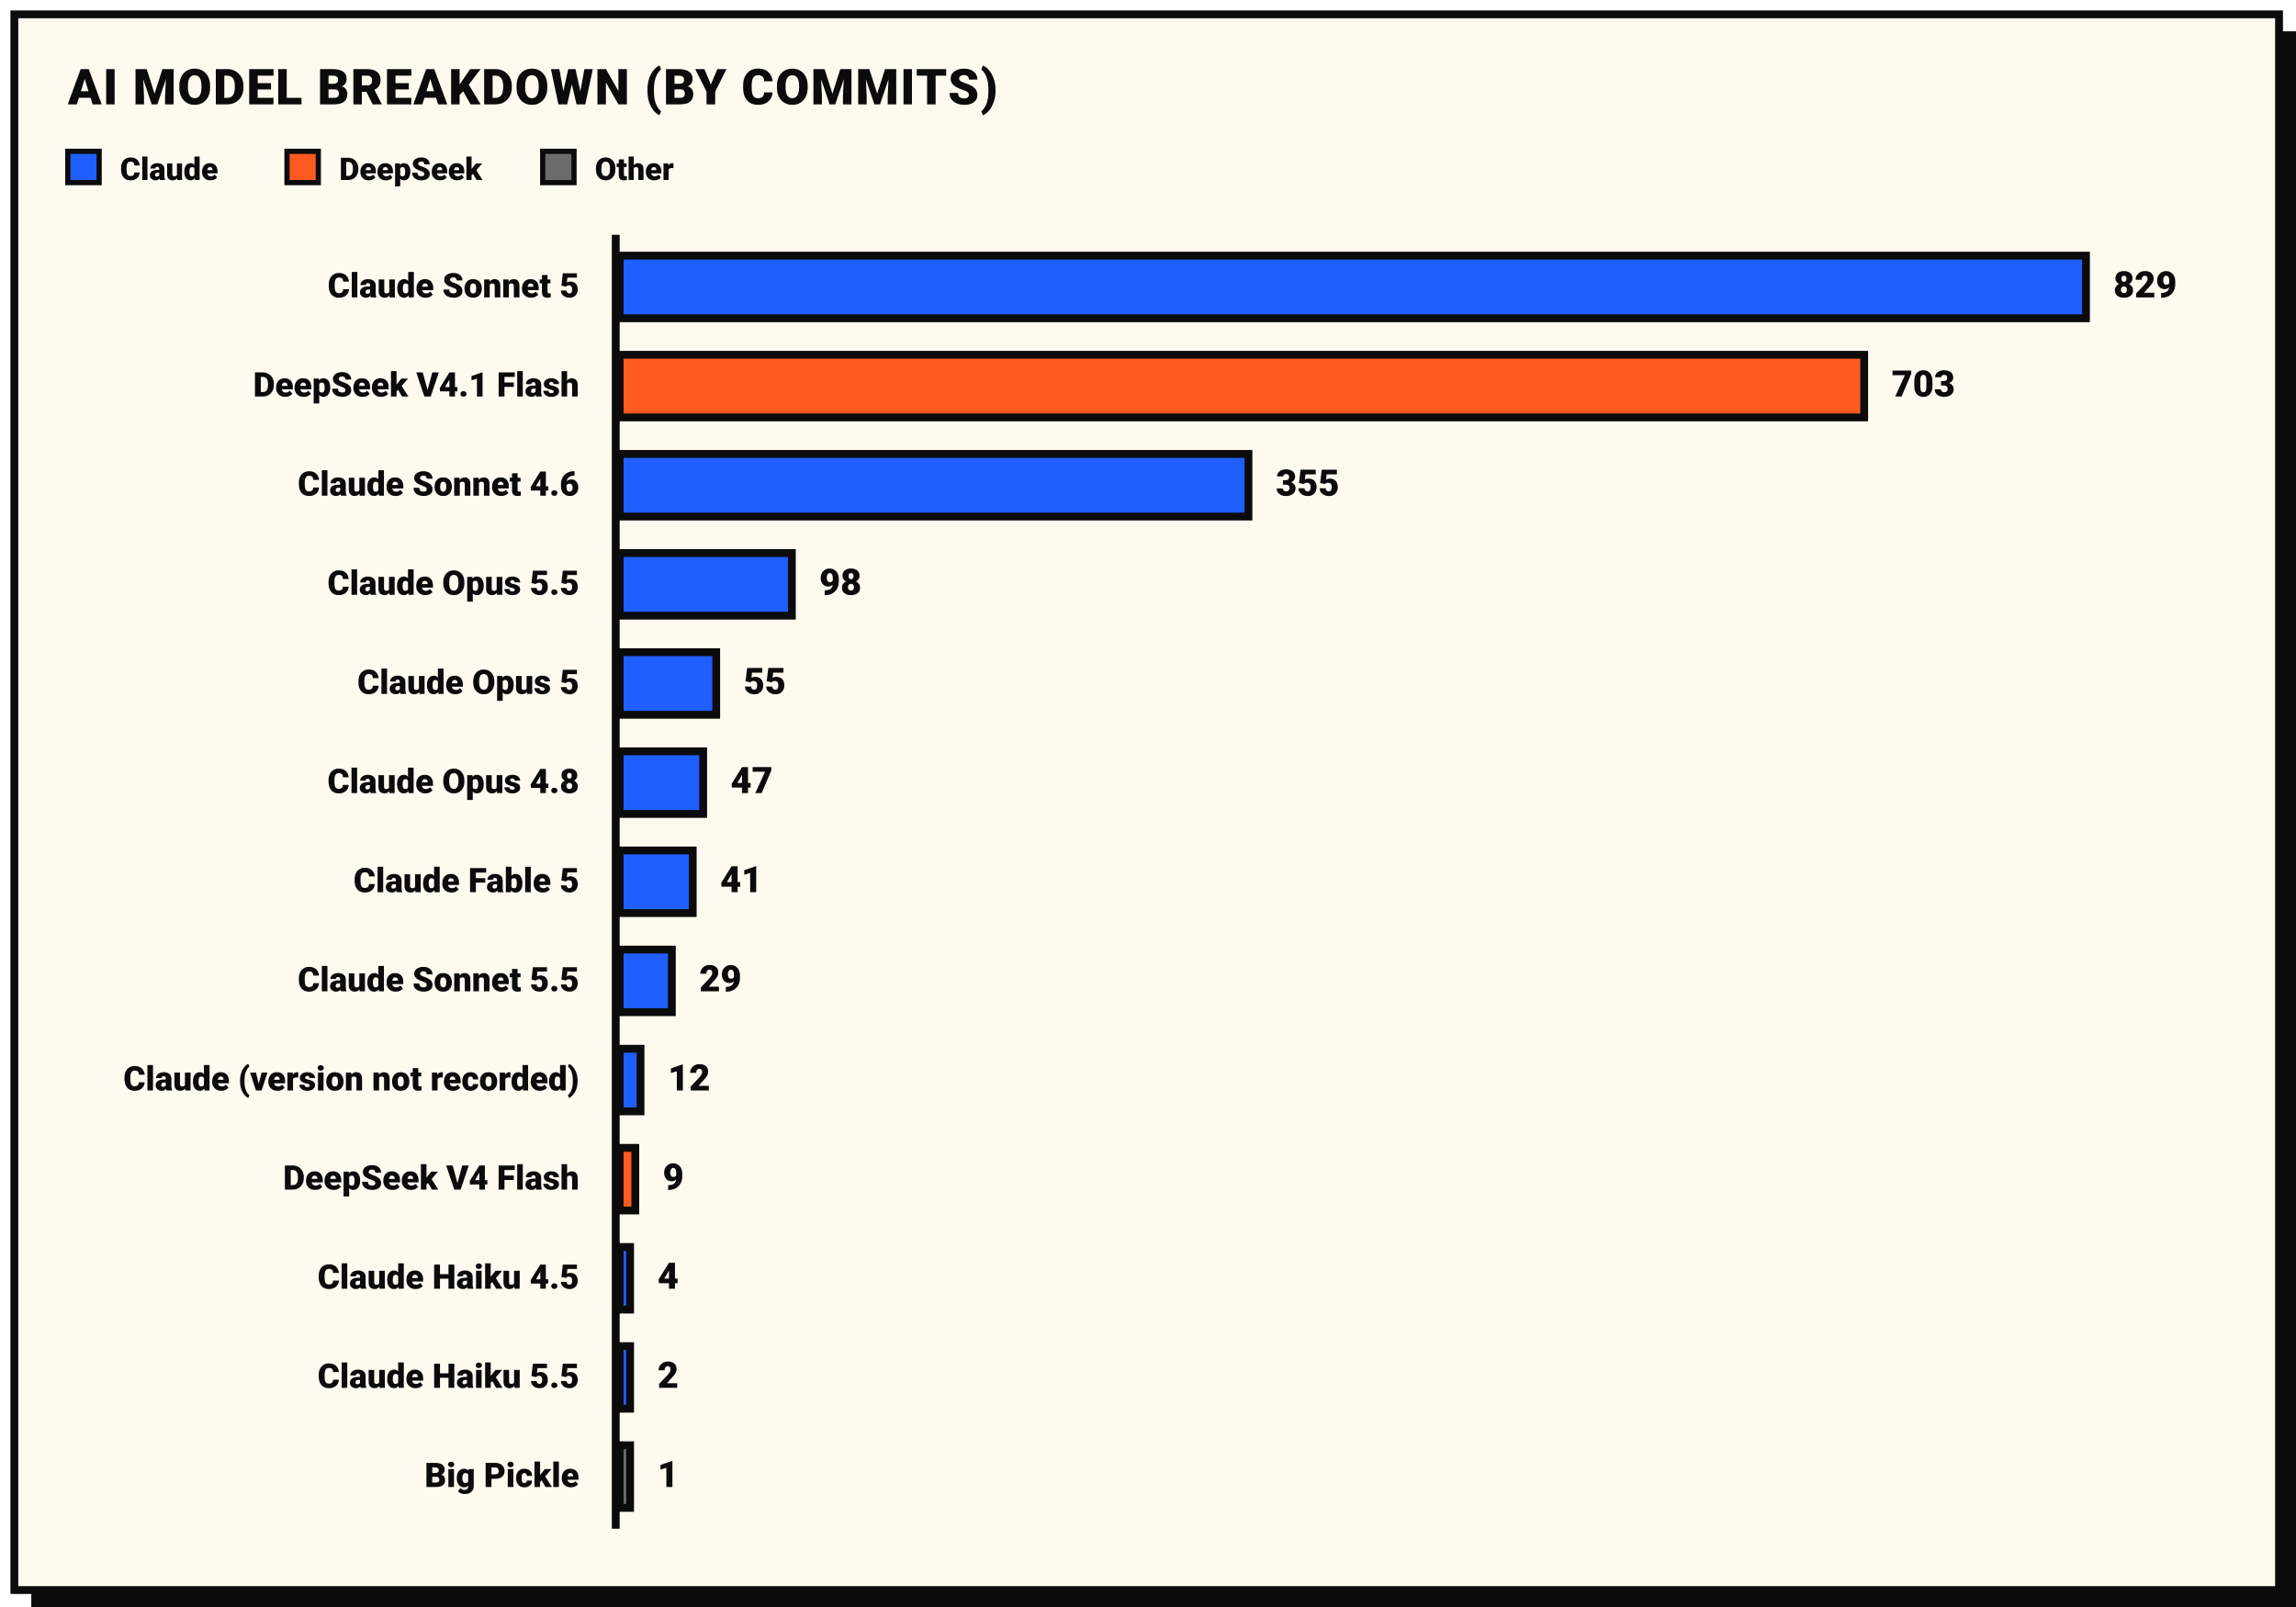
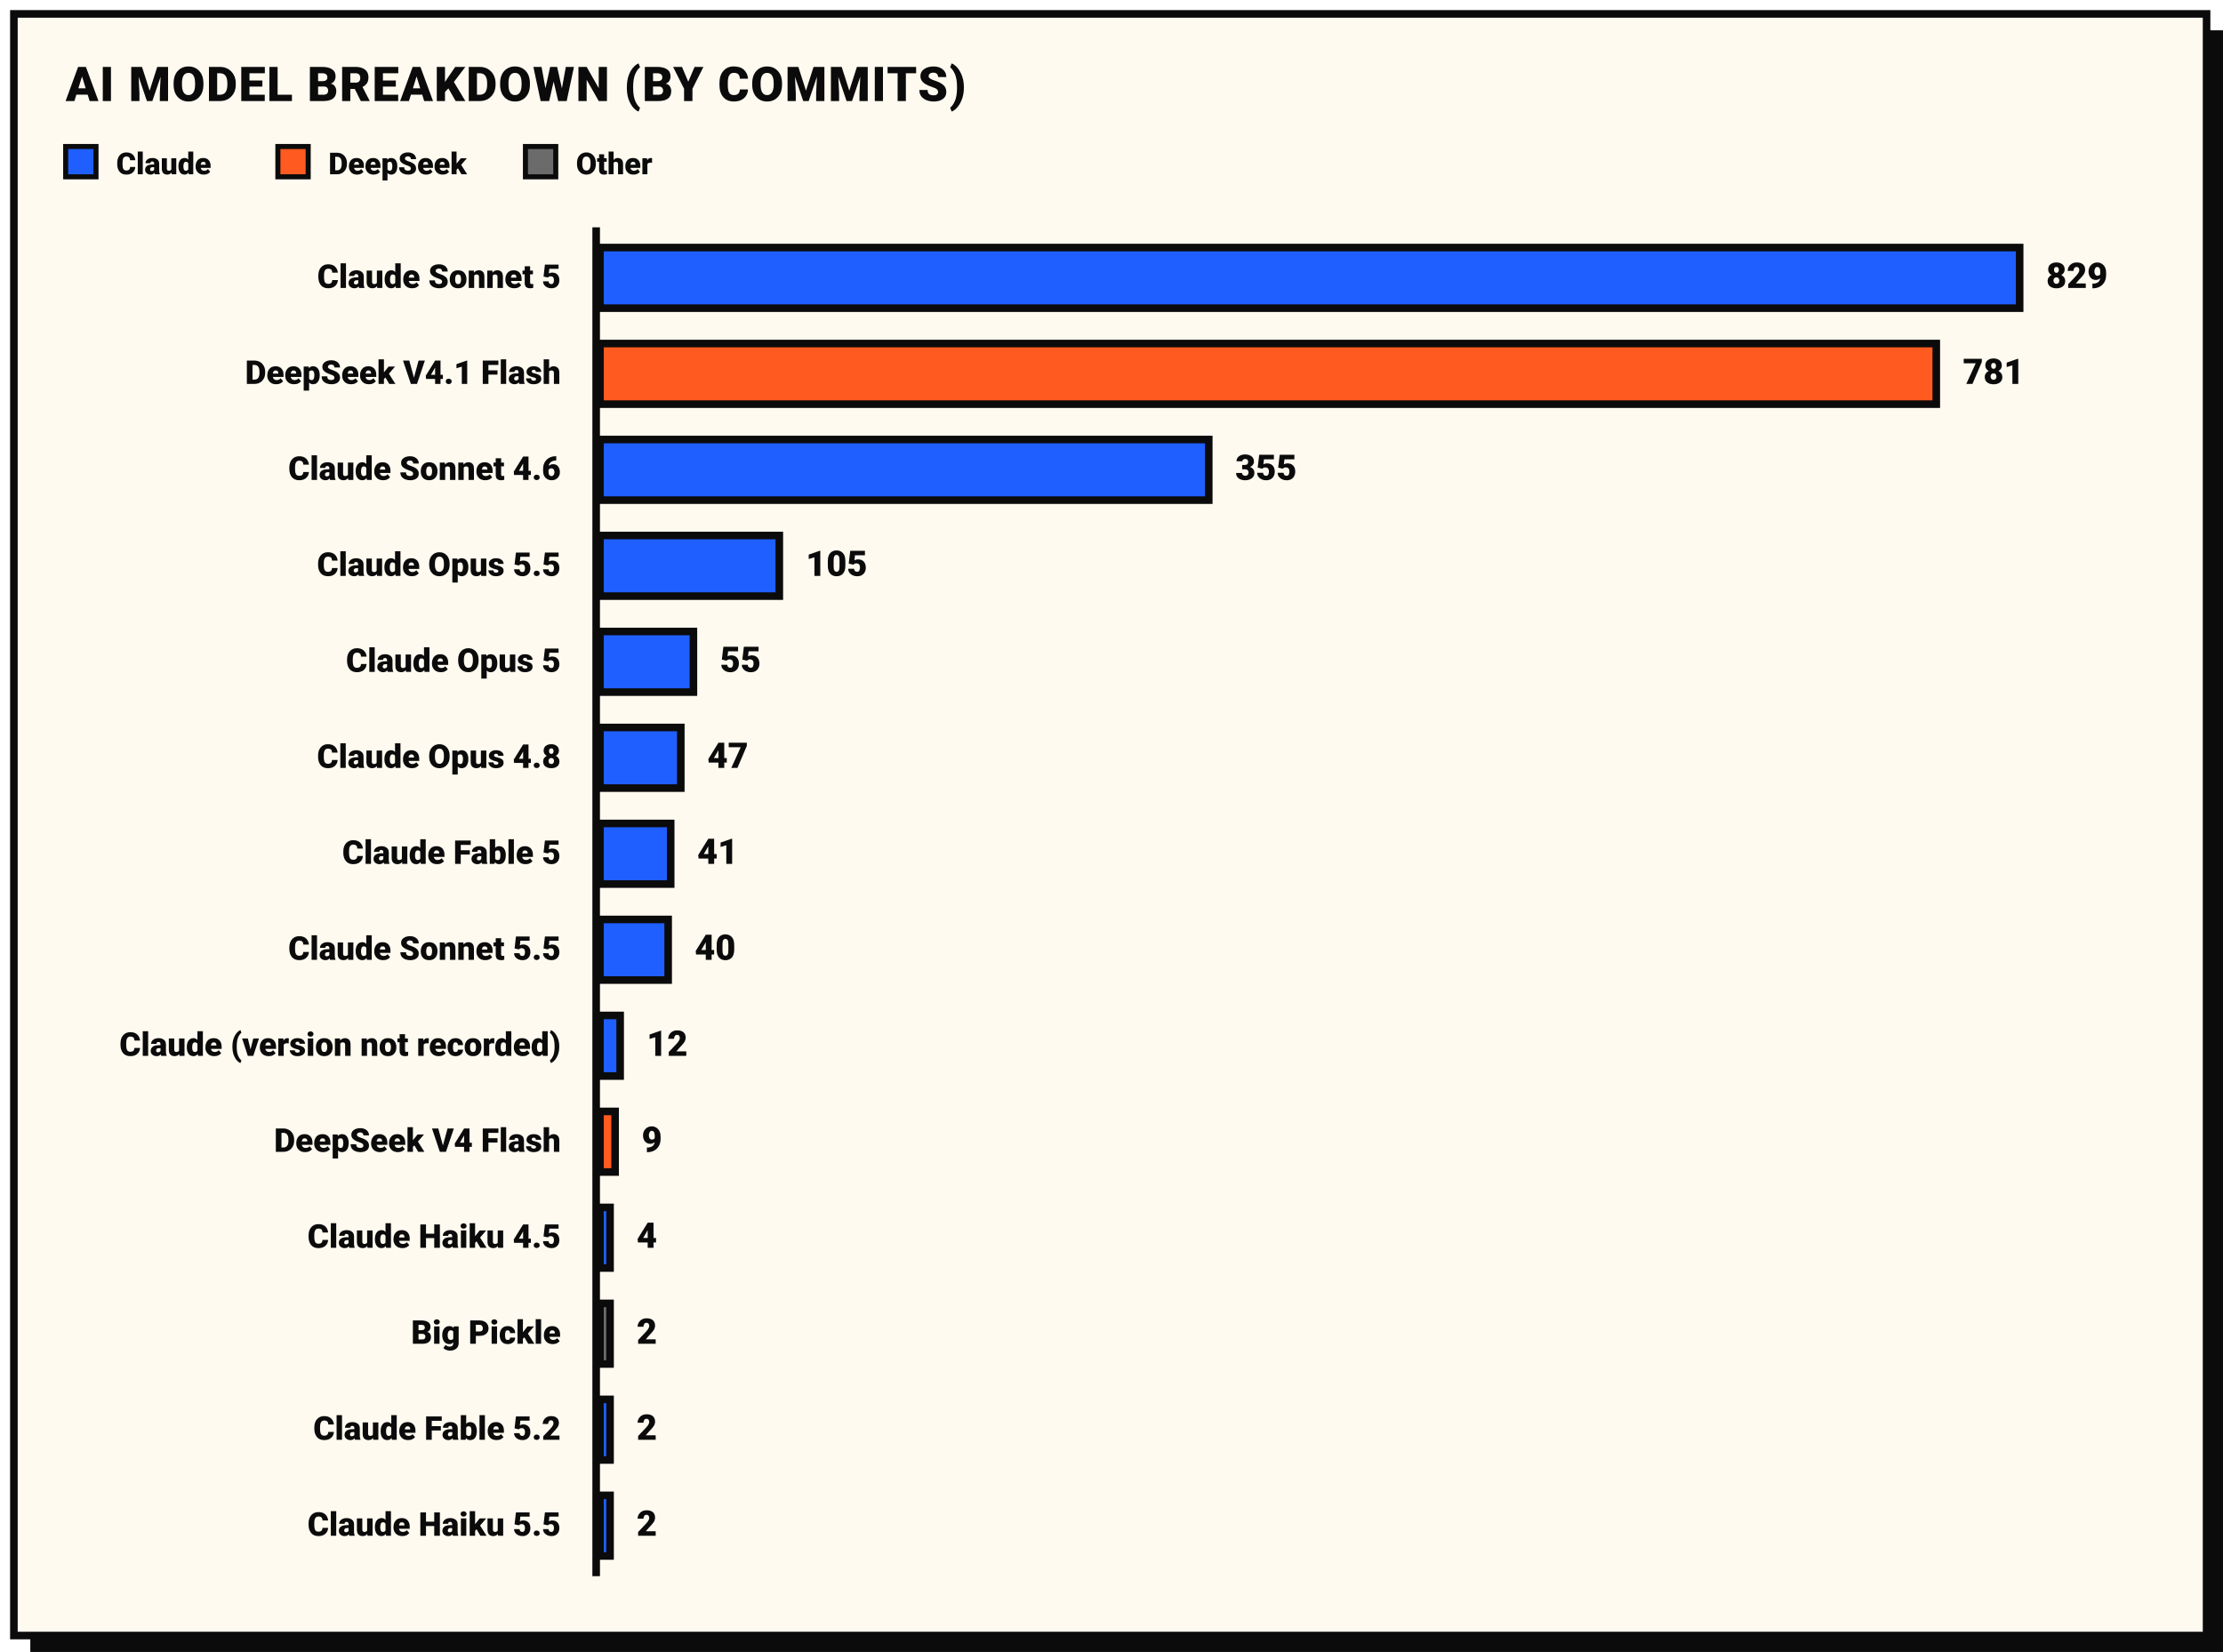
- <svg xmlns="http://www.w3.org/2000/svg" viewBox="0 0 880 616" font-family="-apple-system, BlinkMacSystemFont, 'Segoe UI', Roboto, Helvetica, Arial, sans-serif" role="img" aria-labelledby="t d">
-   <rect x="12" y="12" width="868" height="604" fill="#0b0b0b" />
-   <rect x="5.5" y="5.5" width="868" height="604" fill="#fffaf0" stroke="#0b0b0b" stroke-width="3" />
+ <svg xmlns="http://www.w3.org/2000/svg" viewBox="0 0 880 654" font-family="-apple-system, BlinkMacSystemFont, 'Segoe UI', Roboto, Helvetica, Arial, sans-serif" role="img" aria-labelledby="t d">
+   <rect x="12" y="12" width="868" height="642" fill="#0b0b0b" />
+   <rect x="5.5" y="5.5" width="868" height="642" fill="#fffaf0" stroke="#0b0b0b" stroke-width="3" />
  <text x="26" y="40" fill="#0b0b0b" font-weight="800" font-size="19" letter-spacing="0.5">AI MODEL BREAKDOWN (BY COMMITS)</text>
  <rect x="26" y="58" width="12" height="12" fill="#1f5fff" stroke="#0b0b0b" stroke-width="2" />
  <text x="46" y="69" fill="#0b0b0b" font-weight="800" font-size="12">Claude</text>
  <rect x="110" y="58" width="12" height="12" fill="#ff5a1f" stroke="#0b0b0b" stroke-width="2" />
  <text x="130" y="69" fill="#0b0b0b" font-weight="800" font-size="12">DeepSeek</text>
  <rect x="208" y="58" width="12" height="12" fill="#6b6b6b" stroke="#0b0b0b" stroke-width="2" />
  <text x="228" y="69" fill="#0b0b0b" font-weight="800" font-size="12">Other</text>
-   <line x1="236" y1="90" x2="236" y2="586" stroke="#0b0b0b" stroke-width="3" />
+   <line x1="236" y1="90" x2="236" y2="624" stroke="#0b0b0b" stroke-width="3" />
  <text x="222" y="114" fill="#0b0b0b" font-weight="800" font-size="13" text-anchor="end">Claude Sonnet 5</text>
  <rect x="237.5" y="98" width="562" height="24" fill="#1f5fff" stroke="#0b0b0b" stroke-width="3" />
  <text x="810" y="114" fill="#0b0b0b" font-weight="800" font-size="14">829</text>
  <text x="222" y="152" fill="#0b0b0b" font-weight="800" font-size="13" text-anchor="end">DeepSeek V4.1 Flash</text>
-   <rect x="237.5" y="136" width="477" height="24" fill="#ff5a1f" stroke="#0b0b0b" stroke-width="3" />
-   <text x="725" y="152" fill="#0b0b0b" font-weight="800" font-size="14">703</text>
+   <rect x="237.5" y="136" width="529" height="24" fill="#ff5a1f" stroke="#0b0b0b" stroke-width="3" />
+   <text x="777" y="152" fill="#0b0b0b" font-weight="800" font-size="14">781</text>
  <text x="222" y="190" fill="#0b0b0b" font-weight="800" font-size="13" text-anchor="end">Claude Sonnet 4.6</text>
  <rect x="237.5" y="174" width="241" height="24" fill="#1f5fff" stroke="#0b0b0b" stroke-width="3" />
  <text x="489" y="190" fill="#0b0b0b" font-weight="800" font-size="14">355</text>
  <text x="222" y="228" fill="#0b0b0b" font-weight="800" font-size="13" text-anchor="end">Claude Opus 5.5</text>
-   <rect x="237.5" y="212" width="66" height="24" fill="#1f5fff" stroke="#0b0b0b" stroke-width="3" />
-   <text x="314" y="228" fill="#0b0b0b" font-weight="800" font-size="14">98</text>
+   <rect x="237.5" y="212" width="71" height="24" fill="#1f5fff" stroke="#0b0b0b" stroke-width="3" />
+   <text x="319" y="228" fill="#0b0b0b" font-weight="800" font-size="14">105</text>
  <text x="222" y="266" fill="#0b0b0b" font-weight="800" font-size="13" text-anchor="end">Claude Opus 5</text>
  <rect x="237.5" y="250" width="37" height="24" fill="#1f5fff" stroke="#0b0b0b" stroke-width="3" />
  <text x="285" y="266" fill="#0b0b0b" font-weight="800" font-size="14">55</text>
  <text x="222" y="304" fill="#0b0b0b" font-weight="800" font-size="13" text-anchor="end">Claude Opus 4.8</text>
  <rect x="237.5" y="288" width="32" height="24" fill="#1f5fff" stroke="#0b0b0b" stroke-width="3" />
  <text x="280" y="304" fill="#0b0b0b" font-weight="800" font-size="14">47</text>
  <text x="222" y="342" fill="#0b0b0b" font-weight="800" font-size="13" text-anchor="end">Claude Fable 5</text>
  <rect x="237.5" y="326" width="28" height="24" fill="#1f5fff" stroke="#0b0b0b" stroke-width="3" />
  <text x="276" y="342" fill="#0b0b0b" font-weight="800" font-size="14">41</text>
  <text x="222" y="380" fill="#0b0b0b" font-weight="800" font-size="13" text-anchor="end">Claude Sonnet 5.5</text>
-   <rect x="237.5" y="364" width="20" height="24" fill="#1f5fff" stroke="#0b0b0b" stroke-width="3" />
-   <text x="268" y="380" fill="#0b0b0b" font-weight="800" font-size="14">29</text>
+   <rect x="237.5" y="364" width="27" height="24" fill="#1f5fff" stroke="#0b0b0b" stroke-width="3" />
+   <text x="275" y="380" fill="#0b0b0b" font-weight="800" font-size="14">40</text>
  <text x="222" y="418" fill="#0b0b0b" font-weight="800" font-size="13" text-anchor="end">Claude (version not recorded)</text>
  <rect x="237.5" y="402" width="8" height="24" fill="#1f5fff" stroke="#0b0b0b" stroke-width="3" />
  <text x="256" y="418" fill="#0b0b0b" font-weight="800" font-size="14">12</text>
  <text x="222" y="456" fill="#0b0b0b" font-weight="800" font-size="13" text-anchor="end">DeepSeek V4 Flash</text>
  <rect x="237.5" y="440" width="6" height="24" fill="#ff5a1f" stroke="#0b0b0b" stroke-width="3" />
  <text x="254" y="456" fill="#0b0b0b" font-weight="800" font-size="14">9</text>
  <text x="222" y="494" fill="#0b0b0b" font-weight="800" font-size="13" text-anchor="end">Claude Haiku 4.5</text>
  <rect x="237.5" y="478" width="4" height="24" fill="#1f5fff" stroke="#0b0b0b" stroke-width="3" />
  <text x="252" y="494" fill="#0b0b0b" font-weight="800" font-size="14">4</text>
-   <text x="222" y="532" fill="#0b0b0b" font-weight="800" font-size="13" text-anchor="end">Claude Haiku 5.5</text>
-   <rect x="237.5" y="516" width="4" height="24" fill="#1f5fff" stroke="#0b0b0b" stroke-width="3" />
+   <text x="222" y="532" fill="#0b0b0b" font-weight="800" font-size="13" text-anchor="end">Big Pickle</text>
+   <rect x="237.5" y="516" width="4" height="24" fill="#6b6b6b" stroke="#0b0b0b" stroke-width="3" />
  <text x="252" y="532" fill="#0b0b0b" font-weight="800" font-size="14">2</text>
-   <text x="222" y="570" fill="#0b0b0b" font-weight="800" font-size="13" text-anchor="end">Big Pickle</text>
-   <rect x="237.5" y="554" width="4" height="24" fill="#6b6b6b" stroke="#0b0b0b" stroke-width="3" />
-   <text x="252" y="570" fill="#0b0b0b" font-weight="800" font-size="14">1</text>
+   <text x="222" y="570" fill="#0b0b0b" font-weight="800" font-size="13" text-anchor="end">Claude Fable 5.2</text>
+   <rect x="237.5" y="554" width="4" height="24" fill="#1f5fff" stroke="#0b0b0b" stroke-width="3" />
+   <text x="252" y="570" fill="#0b0b0b" font-weight="800" font-size="14">2</text>
+   <text x="222" y="608" fill="#0b0b0b" font-weight="800" font-size="13" text-anchor="end">Claude Haiku 5.5</text>
+   <rect x="237.5" y="592" width="4" height="24" fill="#1f5fff" stroke="#0b0b0b" stroke-width="3" />
+   <text x="252" y="608" fill="#0b0b0b" font-weight="800" font-size="14">2</text>
</svg>
